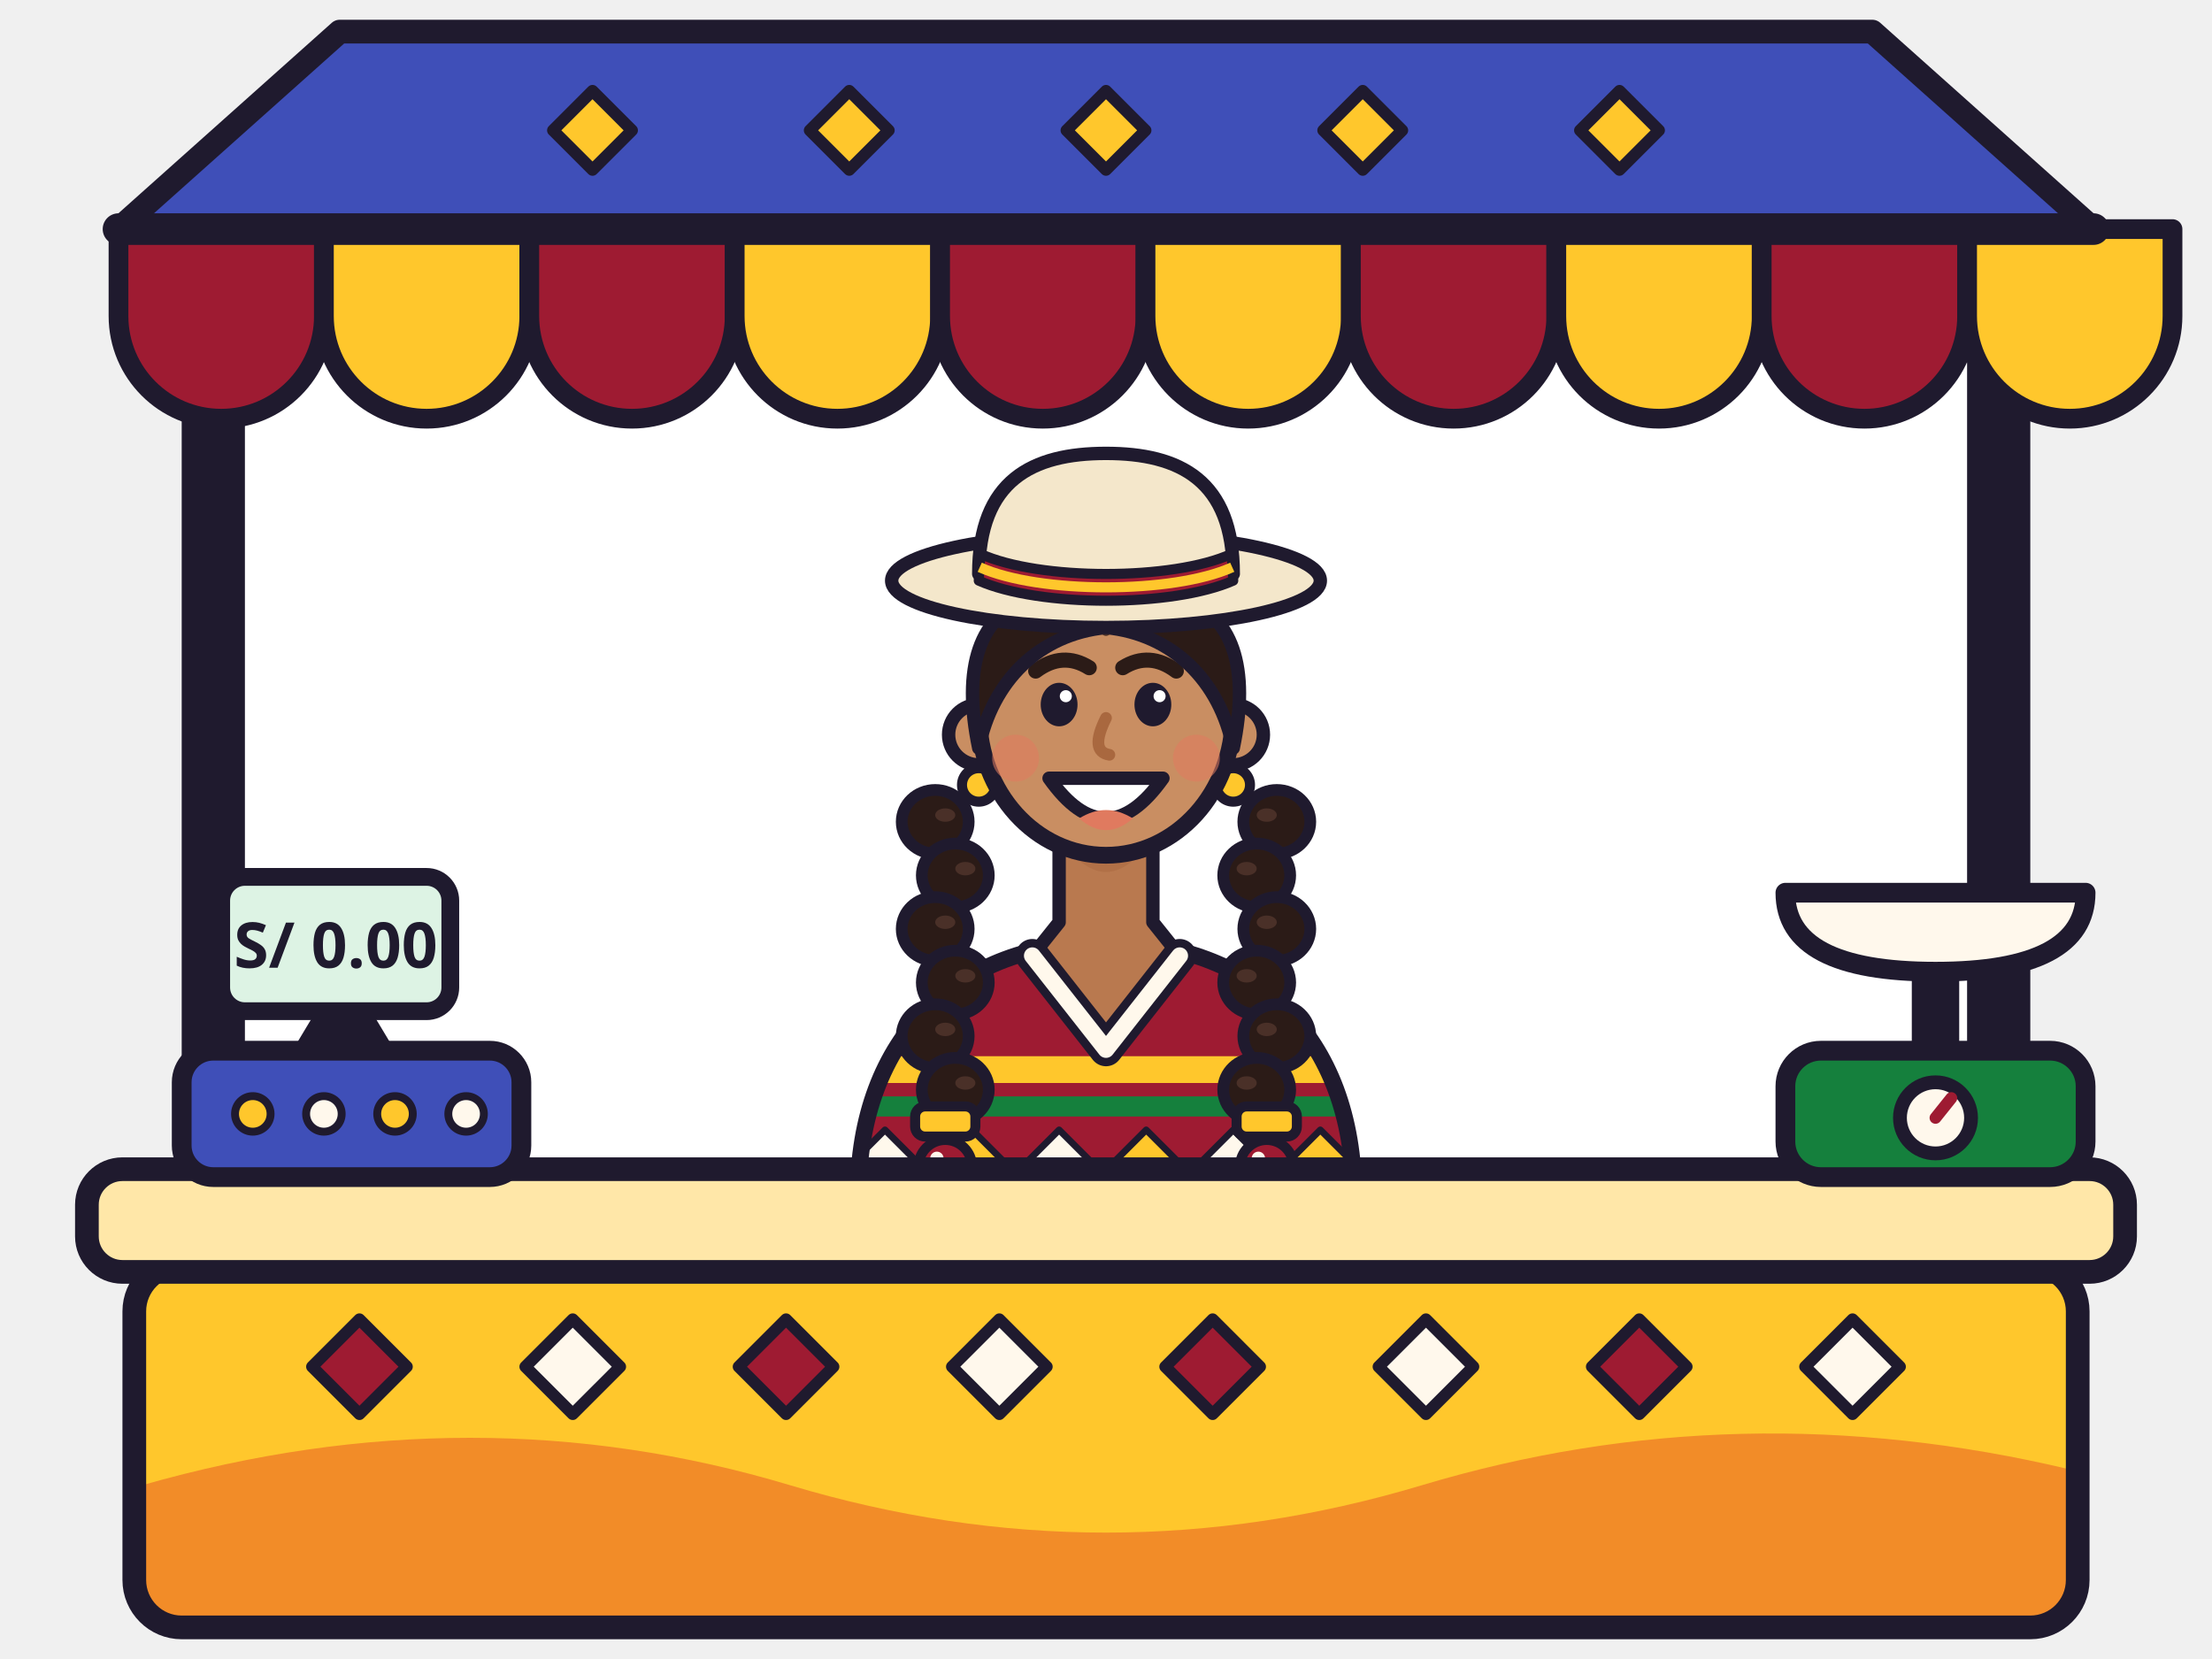
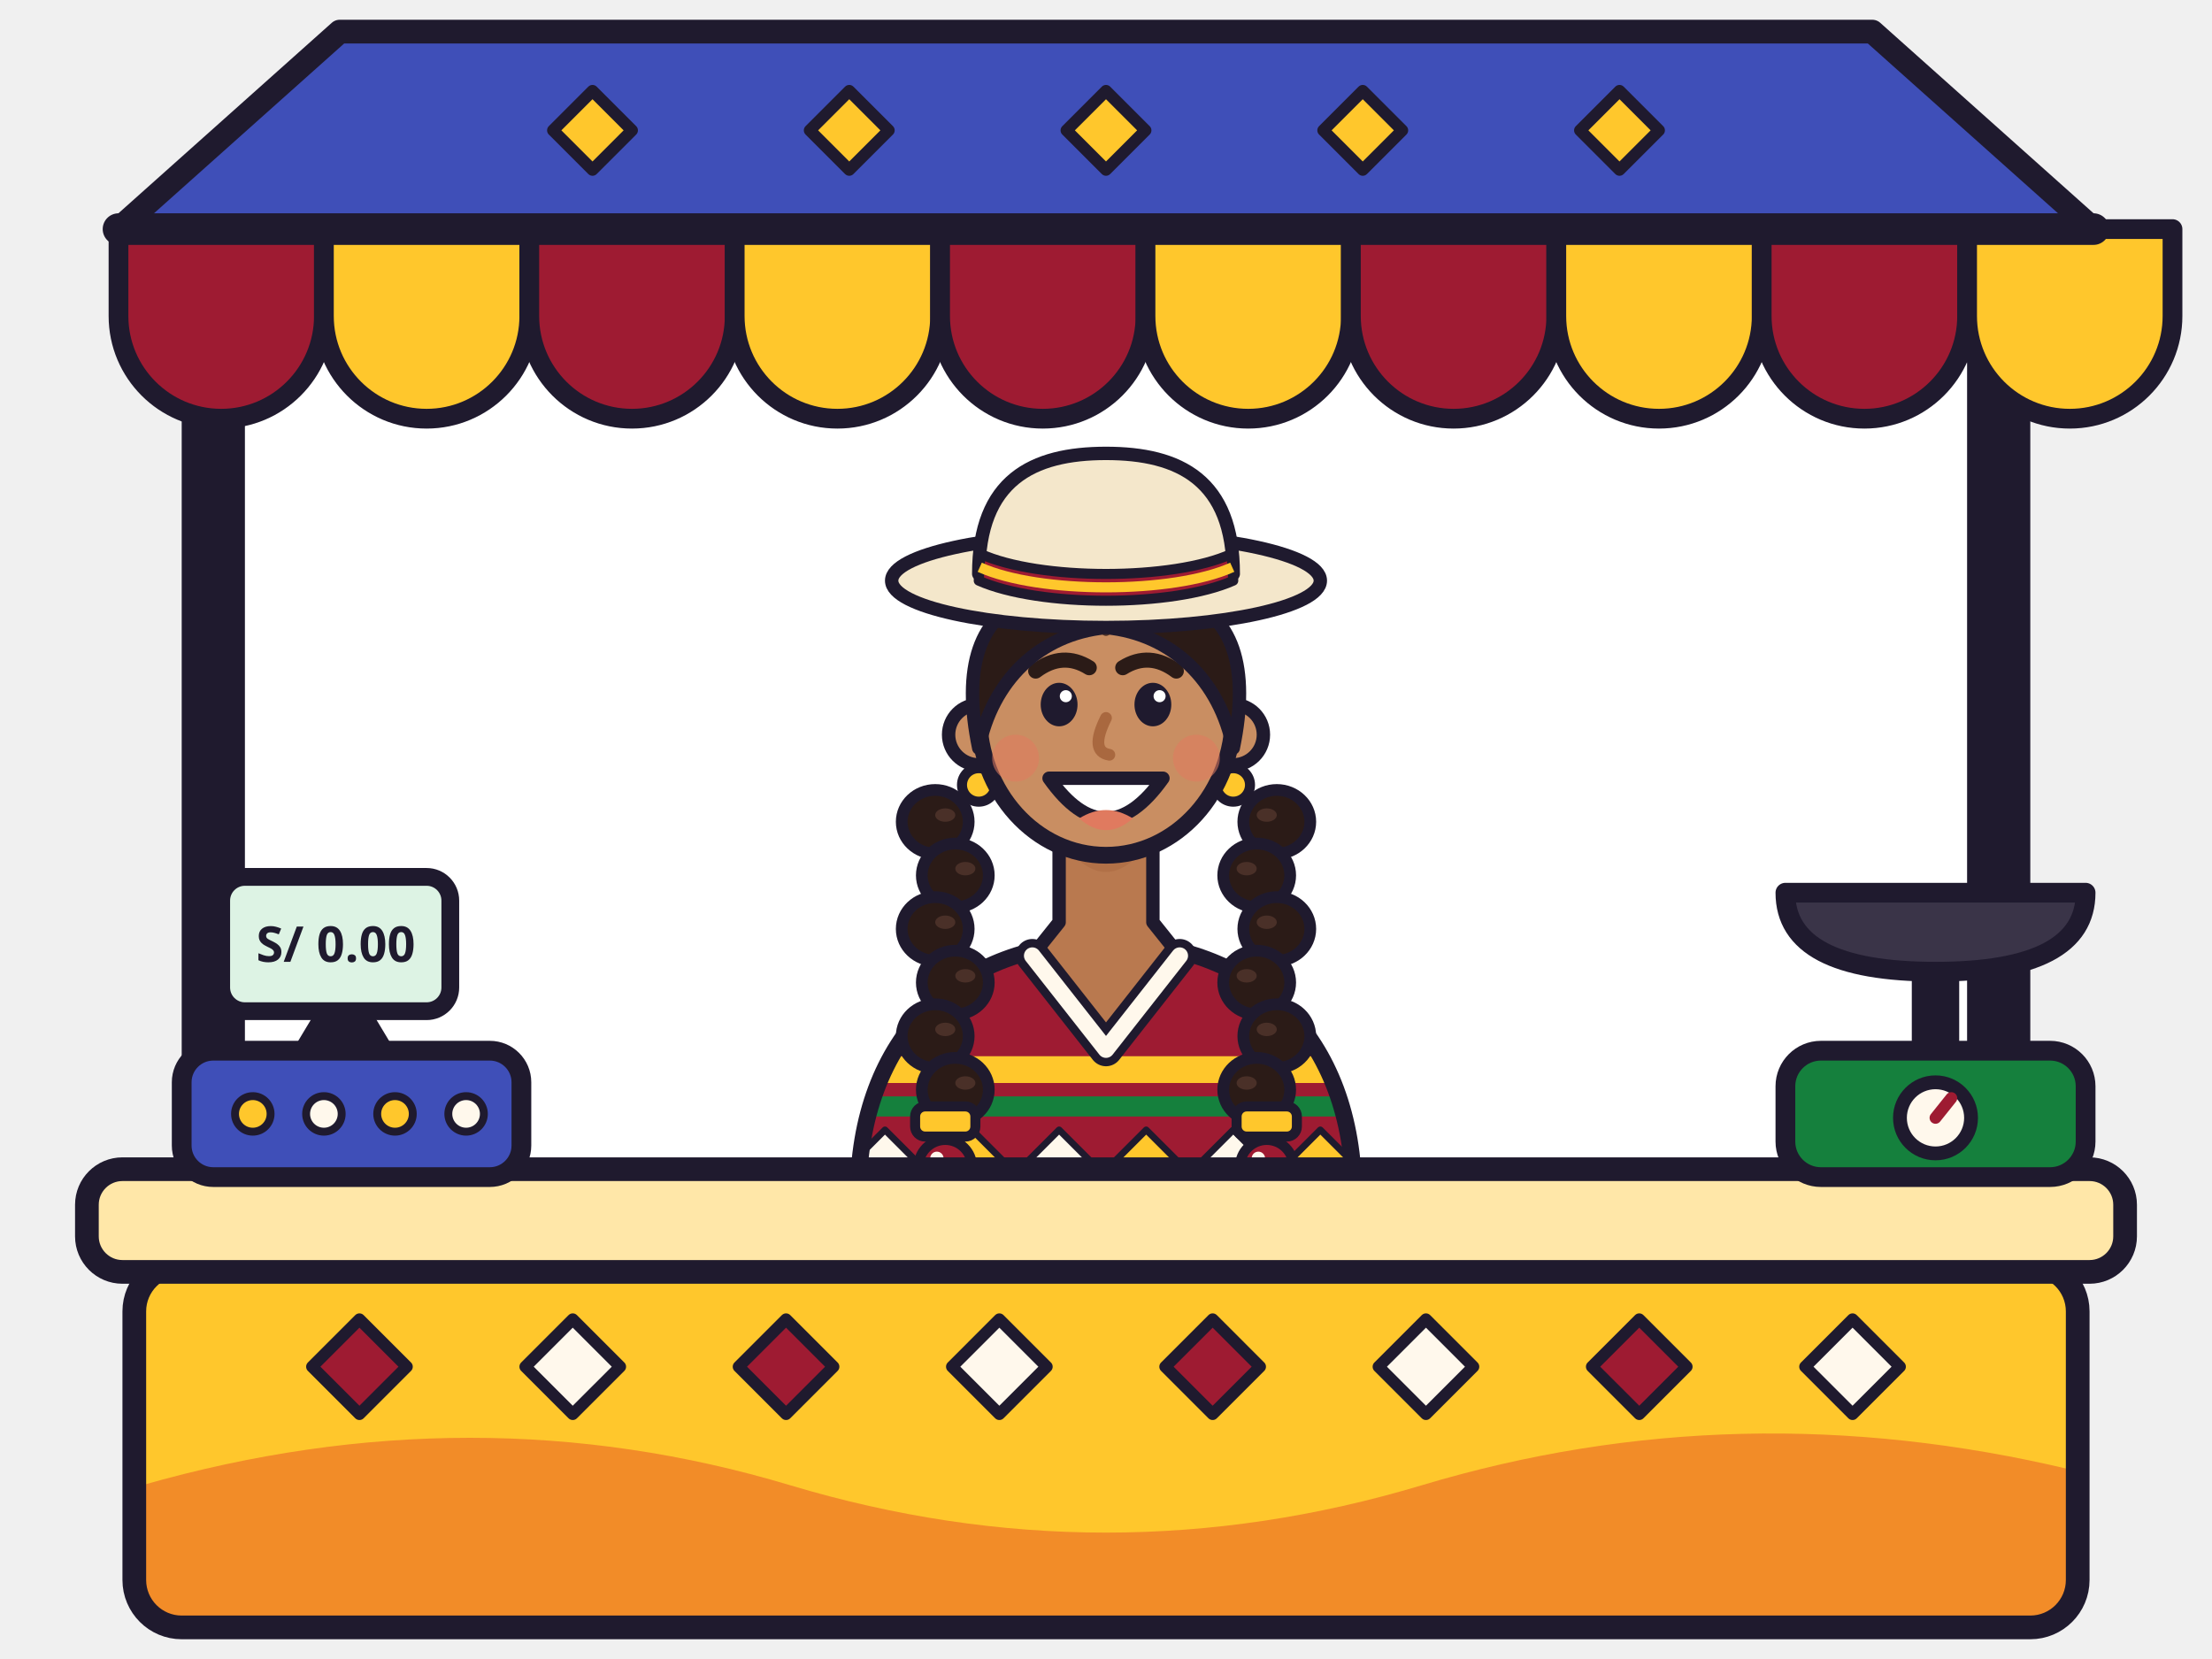
<svg xmlns="http://www.w3.org/2000/svg" role="img" aria-label="Puesto de mercado" width="560" height="420" viewBox="0 0 560 420">
  <rect x="62" y="70" width="436" height="240" fill="#FFFFFF" />
  <rect x="46" y="50" width="16" height="360" rx="8" fill="#1F1A2E" />
  <rect x="498" y="50" width="16" height="360" rx="8" fill="#1F1A2E" />
  <svg role="img" aria-label="Señora vendedora" x="195" y="108" width="170" height="195" viewBox="0 0 200 230">
    <defs>
      <clipPath id="cpf">
        <path d="M26 230 C26 182 56 154 100 154 C144 154 174 182 174 230 Z" />
      </clipPath>
    </defs>
    <path d="M26 230 C26 182 56 154 100 154 C144 154 174 182 174 230 Z" fill="#9E1B32" />
    <g clip-path="url(#cpf)">
      <rect x="0" y="188" width="200" height="8" fill="#FFC72C" />
      <rect x="0" y="200" width="200" height="6" fill="#15803D" />
      <polygon points="34,210 43,219 34,228 25,219" fill="#FFF8EC" stroke="#1F1A2E" stroke-width="2" stroke-linejoin="round" />
      <polygon points="60,210 69,219 60,228 51,219" fill="#FFC72C" stroke="#1F1A2E" stroke-width="2" stroke-linejoin="round" />
      <polygon points="86,210 95,219 86,228 77,219" fill="#FFF8EC" stroke="#1F1A2E" stroke-width="2" stroke-linejoin="round" />
      <polygon points="112,210 121,219 112,228 103,219" fill="#FFC72C" stroke="#1F1A2E" stroke-width="2" stroke-linejoin="round" />
      <polygon points="138,210 147,219 138,228 129,219" fill="#FFF8EC" stroke="#1F1A2E" stroke-width="2" stroke-linejoin="round" />
      <polygon points="164,210 173,219 164,228 155,219" fill="#FFC72C" stroke="#1F1A2E" stroke-width="2" stroke-linejoin="round" />
    </g>
    <path d="M26 230 C26 182 56 154 100 154 C144 154 174 182 174 230 Z" fill="none" stroke="#1F1A2E" stroke-width="5" stroke-linejoin="round" />
    <path d="M86 114 V148 L78 158 L100 186 L122 158 L114 148 V114 Z" fill="#B9794F" stroke="#1F1A2E" stroke-width="4" stroke-linejoin="round" />
    <path d="M78 158 L100 186 L122 158" fill="none" stroke="#1F1A2E" stroke-width="10" stroke-linecap="round" stroke-linejoin="round" />
    <path d="M78 158 L100 186 L122 158" fill="none" stroke="#FFF8EC" stroke-width="5" stroke-linecap="round" stroke-linejoin="round" />
    <path d="M87 116 Q100 134 113 116 L113 124 Q100 142 87 124 Z" fill="#A9683F" opacity="0.5" />
    <ellipse cx="49" cy="118" rx="10" ry="9.5" fill="#2B1B17" stroke="#1F1A2E" stroke-width="3.5" />
    <ellipse cx="52" cy="116" rx="3" ry="2" fill="#4A3028" />
    <ellipse cx="55" cy="134" rx="10" ry="9.5" fill="#2B1B17" stroke="#1F1A2E" stroke-width="3.5" />
    <ellipse cx="58" cy="132" rx="3" ry="2" fill="#4A3028" />
    <ellipse cx="49" cy="150" rx="10" ry="9.5" fill="#2B1B17" stroke="#1F1A2E" stroke-width="3.5" />
    <ellipse cx="52" cy="148" rx="3" ry="2" fill="#4A3028" />
    <ellipse cx="55" cy="166" rx="10" ry="9.5" fill="#2B1B17" stroke="#1F1A2E" stroke-width="3.5" />
    <ellipse cx="58" cy="164" rx="3" ry="2" fill="#4A3028" />
    <ellipse cx="49" cy="182" rx="10" ry="9.5" fill="#2B1B17" stroke="#1F1A2E" stroke-width="3.5" />
    <ellipse cx="52" cy="180" rx="3" ry="2" fill="#4A3028" />
    <ellipse cx="55" cy="198" rx="10" ry="9.5" fill="#2B1B17" stroke="#1F1A2E" stroke-width="3.5" />
    <ellipse cx="58" cy="196" rx="3" ry="2" fill="#4A3028" />
    <rect x="43" y="203" width="18" height="9" rx="3" fill="#FFC72C" stroke="#1F1A2E" stroke-width="3" />
    <circle cx="52" cy="221" r="8" fill="#9E1B32" stroke="#1F1A2E" stroke-width="3" />
    <circle cx="49.5" cy="218.5" r="2" fill="#FFF8EC" />
    <circle cx="62" cy="107" r="5" fill="#FFC72C" stroke="#1F1A2E" stroke-width="3" />
    <ellipse cx="151" cy="118" rx="10" ry="9.5" fill="#2B1B17" stroke="#1F1A2E" stroke-width="3.5" />
    <ellipse cx="148" cy="116" rx="3" ry="2" fill="#4A3028" />
    <ellipse cx="145" cy="134" rx="10" ry="9.5" fill="#2B1B17" stroke="#1F1A2E" stroke-width="3.5" />
    <ellipse cx="142" cy="132" rx="3" ry="2" fill="#4A3028" />
    <ellipse cx="151" cy="150" rx="10" ry="9.5" fill="#2B1B17" stroke="#1F1A2E" stroke-width="3.5" />
    <ellipse cx="148" cy="148" rx="3" ry="2" fill="#4A3028" />
    <ellipse cx="145" cy="166" rx="10" ry="9.5" fill="#2B1B17" stroke="#1F1A2E" stroke-width="3.5" />
    <ellipse cx="142" cy="164" rx="3" ry="2" fill="#4A3028" />
    <ellipse cx="151" cy="182" rx="10" ry="9.5" fill="#2B1B17" stroke="#1F1A2E" stroke-width="3.5" />
    <ellipse cx="148" cy="180" rx="3" ry="2" fill="#4A3028" />
    <ellipse cx="145" cy="198" rx="10" ry="9.5" fill="#2B1B17" stroke="#1F1A2E" stroke-width="3.5" />
    <ellipse cx="142" cy="196" rx="3" ry="2" fill="#4A3028" />
    <rect x="139" y="203" width="18" height="9" rx="3" fill="#FFC72C" stroke="#1F1A2E" stroke-width="3" />
    <circle cx="148" cy="221" r="8" fill="#9E1B32" stroke="#1F1A2E" stroke-width="3" />
    <circle cx="145.5" cy="218.5" r="2" fill="#FFF8EC" />
    <circle cx="138" cy="107" r="5" fill="#FFC72C" stroke="#1F1A2E" stroke-width="3" />
    <circle cx="62" cy="92" r="9" fill="#C98E62" stroke="#1F1A2E" stroke-width="4" />
    <circle cx="138" cy="92" r="9" fill="#C98E62" stroke="#1F1A2E" stroke-width="4" />
    <ellipse cx="100" cy="86" rx="38" ry="42" fill="#C98E62" stroke="#1F1A2E" stroke-width="5" />
    <path d="M79 73 Q87 67 95 72" fill="none" stroke="#2B1B17" stroke-width="4.5" stroke-linecap="round" />
    <path d="M105 72 Q113 67 121 73" fill="none" stroke="#2B1B17" stroke-width="4.5" stroke-linecap="round" />
    <ellipse cx="86" cy="83" rx="5.5" ry="6.5" fill="#1F1A2E" />
    <circle cx="88" cy="80.5" r="1.8" fill="#FFFFFF" />
    <ellipse cx="114" cy="83" rx="5.5" ry="6.5" fill="#1F1A2E" />
    <circle cx="116" cy="80.5" r="1.8" fill="#FFFFFF" />
    <path d="M100 87 Q95 97 101 98" fill="none" stroke="#A9683F" stroke-width="3.5" stroke-linecap="round" stroke-linejoin="round" />
    <circle cx="73" cy="99" r="7" fill="#E07A5F" opacity="0.55" />
    <circle cx="127" cy="99" r="7" fill="#E07A5F" opacity="0.55" />
    <path d="M83 105 Q100 129 117 105 Z" fill="#FFFFFF" stroke="#1F1A2E" stroke-width="4" stroke-linejoin="round" />
    <path d="M92 117 Q100 124 108 117 Q100 112 92 117 Z" fill="#E07A5F" />
    <path d="M62 96 C57 72 62 56 78 51 L122 51 C138 56 143 72 138 96 C134 76 120 62 100 60 C80 62 66 76 62 96 Z" fill="#2B1B17" stroke="#1F1A2E" stroke-width="4" stroke-linejoin="round" />
    <path d="M100 52 L100 61" fill="none" stroke="#4A3028" stroke-width="3" stroke-linecap="round" />
    <ellipse cx="100" cy="46" rx="64" ry="14" fill="#F4E7CB" stroke="#1F1A2E" stroke-width="4" />
    <path d="M62 44 C62 16 78 8 100 8 C122 8 138 16 138 44 C120 52 80 52 62 44 Z" fill="#F4E7CB" stroke="#1F1A2E" stroke-width="4" stroke-linejoin="round" />
    <path d="M62.5 38 C80 46 120 46 137.5 38 L138 46 C120 54 80 54 62 46 Z" fill="#9E1B32" stroke="#1F1A2E" stroke-width="3" stroke-linejoin="round" />
    <path d="M62.3 42 C80 50 120 50 137.7 42" fill="none" stroke="#FFC72C" stroke-width="3" />
  </svg>
  <polygon points="86,8 474,8 530,58 30,58" fill="#3F4FB8" stroke="#1F1A2E" stroke-width="6" stroke-linejoin="round" />
  <polygon points="150,23 160,33 150,43 140,33" fill="#FFC72C" stroke="#1F1A2E" stroke-width="3" stroke-linejoin="round" />
  <polygon points="215,23 225,33 215,43 205,33" fill="#FFC72C" stroke="#1F1A2E" stroke-width="3" stroke-linejoin="round" />
  <polygon points="280,23 290,33 280,43 270,33" fill="#FFC72C" stroke="#1F1A2E" stroke-width="3" stroke-linejoin="round" />
  <polygon points="345,23 355,33 345,43 335,33" fill="#FFC72C" stroke="#1F1A2E" stroke-width="3" stroke-linejoin="round" />
  <polygon points="410,23 420,33 410,43 400,33" fill="#FFC72C" stroke="#1F1A2E" stroke-width="3" stroke-linejoin="round" />
  <path d="M30 58h52v22a26 26 0 0 1-52 0z" fill="#9E1B32" stroke="#1F1A2E" stroke-width="5" stroke-linejoin="round" />
  <path d="M82 58h52v22a26 26 0 0 1-52 0z" fill="#FFC72C" stroke="#1F1A2E" stroke-width="5" stroke-linejoin="round" />
  <path d="M134 58h52v22a26 26 0 0 1-52 0z" fill="#9E1B32" stroke="#1F1A2E" stroke-width="5" stroke-linejoin="round" />
  <path d="M186 58h52v22a26 26 0 0 1-52 0z" fill="#FFC72C" stroke="#1F1A2E" stroke-width="5" stroke-linejoin="round" />
  <path d="M238 58h52v22a26 26 0 0 1-52 0z" fill="#9E1B32" stroke="#1F1A2E" stroke-width="5" stroke-linejoin="round" />
  <path d="M290 58h52v22a26 26 0 0 1-52 0z" fill="#FFC72C" stroke="#1F1A2E" stroke-width="5" stroke-linejoin="round" />
  <path d="M342 58h52v22a26 26 0 0 1-52 0z" fill="#9E1B32" stroke="#1F1A2E" stroke-width="5" stroke-linejoin="round" />
  <path d="M394 58h52v22a26 26 0 0 1-52 0z" fill="#FFC72C" stroke="#1F1A2E" stroke-width="5" stroke-linejoin="round" />
  <path d="M446 58h52v22a26 26 0 0 1-52 0z" fill="#9E1B32" stroke="#1F1A2E" stroke-width="5" stroke-linejoin="round" />
  <path d="M498 58h52v22a26 26 0 0 1-52 0z" fill="#FFC72C" stroke="#1F1A2E" stroke-width="5" stroke-linejoin="round" />
  <path d="M30 58H530" stroke="#1F1A2E" stroke-width="8" stroke-linecap="round" />
  <rect x="34" y="320" width="492" height="92" rx="12" fill="#FFC72C" />
  <path d="M36 376Q120 352 200 376T360 376T524 372V400a10 10 0 0 1-10 10H46a10 10 0 0 1-10-10z" fill="#F28C28" />
  <polygon points="91,334 103,346 91,358 79,346" fill="#9E1B32" stroke="#1F1A2E" stroke-width="3" stroke-linejoin="round" />
  <polygon points="145,334 157,346 145,358 133,346" fill="#FFF8EC" stroke="#1F1A2E" stroke-width="3" stroke-linejoin="round" />
  <polygon points="199,334 211,346 199,358 187,346" fill="#9E1B32" stroke="#1F1A2E" stroke-width="3" stroke-linejoin="round" />
  <polygon points="253,334 265,346 253,358 241,346" fill="#FFF8EC" stroke="#1F1A2E" stroke-width="3" stroke-linejoin="round" />
  <polygon points="307,334 319,346 307,358 295,346" fill="#9E1B32" stroke="#1F1A2E" stroke-width="3" stroke-linejoin="round" />
  <polygon points="361,334 373,346 361,358 349,346" fill="#FFF8EC" stroke="#1F1A2E" stroke-width="3" stroke-linejoin="round" />
  <polygon points="415,334 427,346 415,358 403,346" fill="#9E1B32" stroke="#1F1A2E" stroke-width="3" stroke-linejoin="round" />
  <polygon points="469,334 481,346 469,358 457,346" fill="#FFF8EC" stroke="#1F1A2E" stroke-width="3" stroke-linejoin="round" />
  <rect x="34" y="320" width="492" height="92" rx="12" fill="none" stroke="#1F1A2E" stroke-width="6" />
  <rect x="22" y="296" width="516" height="26" rx="9" fill="#FFE7A8" stroke="#1F1A2E" stroke-width="6" />
  <rect x="46" y="266" width="86" height="32" rx="8" fill="#3F4FB8" stroke="#1F1A2E" stroke-width="5" />
  <rect x="56" y="222" width="58" height="34" rx="6" fill="#DDF3E4" stroke="#1F1A2E" stroke-width="4.5" />
  <path d="M80 256l-6 10h26l-6-10z" fill="#1F1A2E" />
-   <text x="85" y="245" text-anchor="middle" font-family="Nunito, sans-serif" font-weight="900" font-size="16" fill="#1F1A2E">S/ 0.00</text>
+   <text x="85" y="243.5" text-anchor="middle" font-family="Nunito, sans-serif" font-weight="900" font-size="12.5" textLength="42" lengthAdjust="spacingAndGlyphs" fill="#1F1A2E">S/ 0.00</text>
  <circle cx="64" cy="282" r="4.5" fill="#FFC72C" stroke="#1F1A2E" stroke-width="2" />
  <circle cx="82" cy="282" r="4.5" fill="#FFF8EC" stroke="#1F1A2E" stroke-width="2" />
  <circle cx="100" cy="282" r="4.5" fill="#FFC72C" stroke="#1F1A2E" stroke-width="2" />
  <circle cx="118" cy="282" r="4.5" fill="#FFF8EC" stroke="#1F1A2E" stroke-width="2" />
  <rect x="452" y="266" width="76" height="32" rx="9" fill="#15803D" stroke="#1F1A2E" stroke-width="5" />
  <rect x="484" y="244" width="12" height="24" fill="#1F1A2E" />
-   <path d="M452 226H528Q528 246 490 246Q452 246 452 226Z" fill="#FFF8EC" stroke="#1F1A2E" stroke-width="5" stroke-linejoin="round" />
+   <path d="M452 226H528Q528 246 490 246Q452 246 452 226Z" fill="#3A3448" stroke="#1F1A2E" stroke-width="5" stroke-linejoin="round" />
  <circle cx="490" cy="283" r="9" fill="#FFF8EC" stroke="#1F1A2E" stroke-width="3.5" />
  <path d="M490 283l4-5" stroke="#9E1B32" stroke-width="3" stroke-linecap="round" />
</svg>
